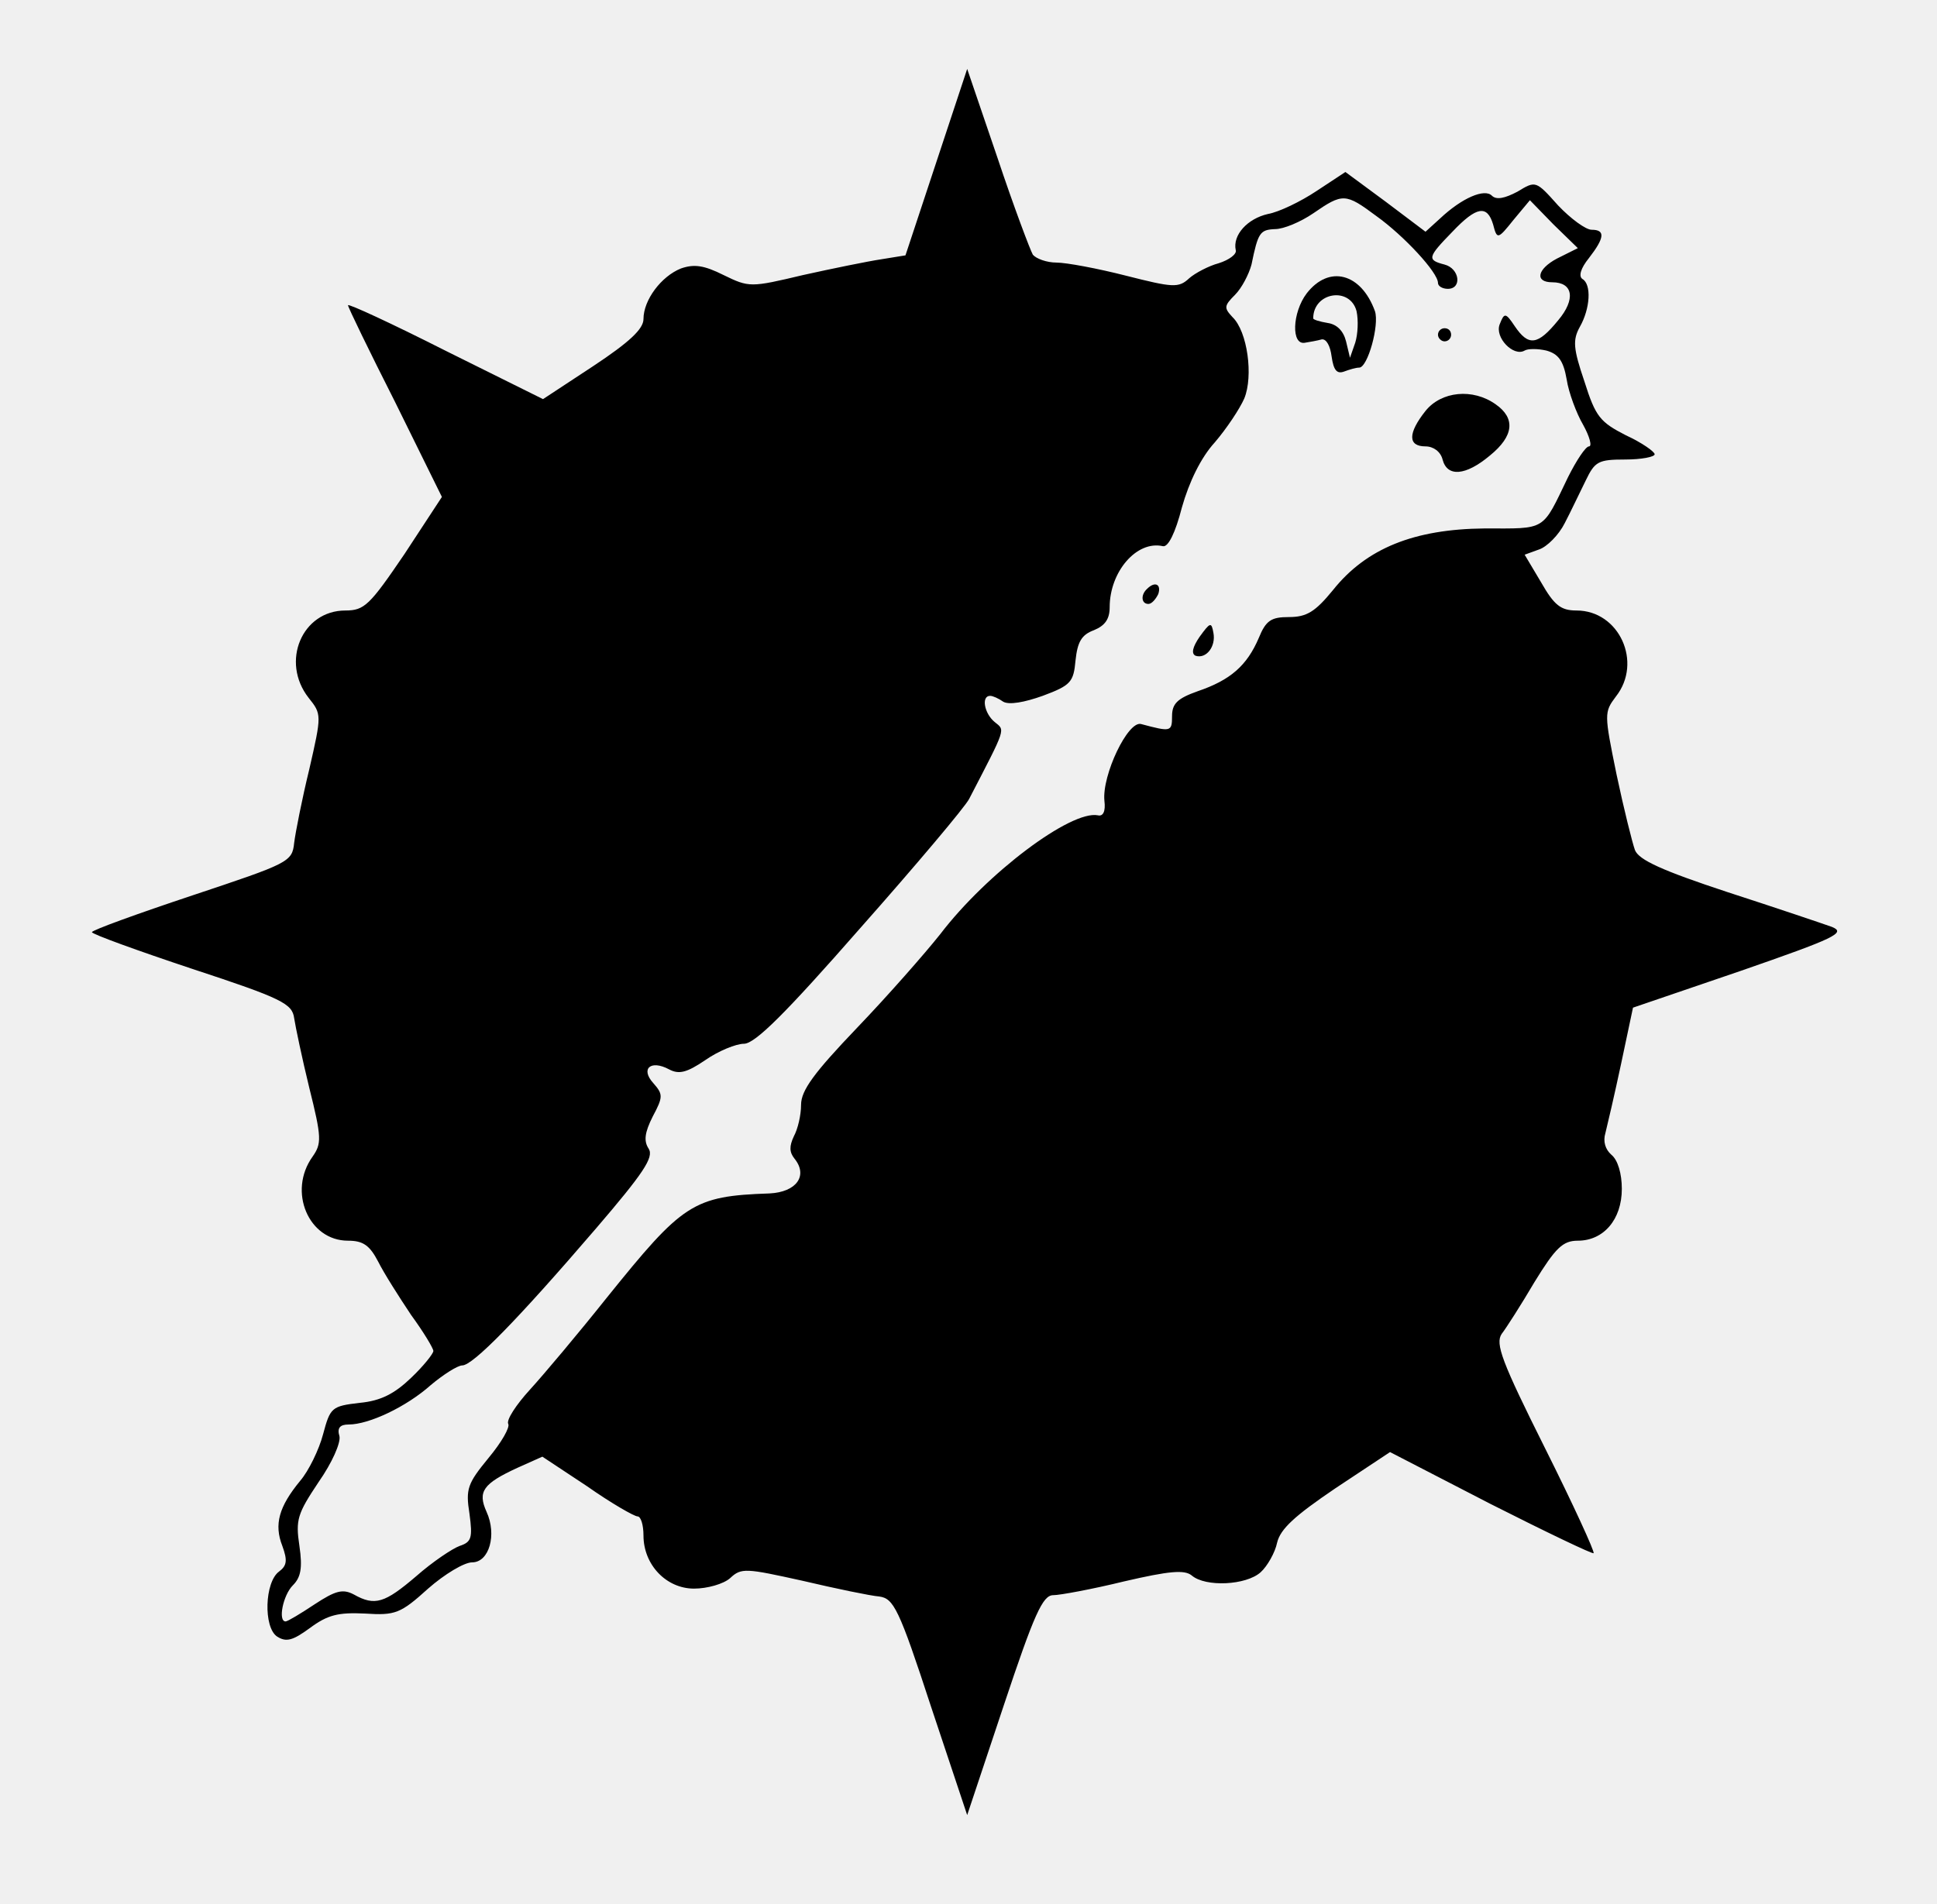
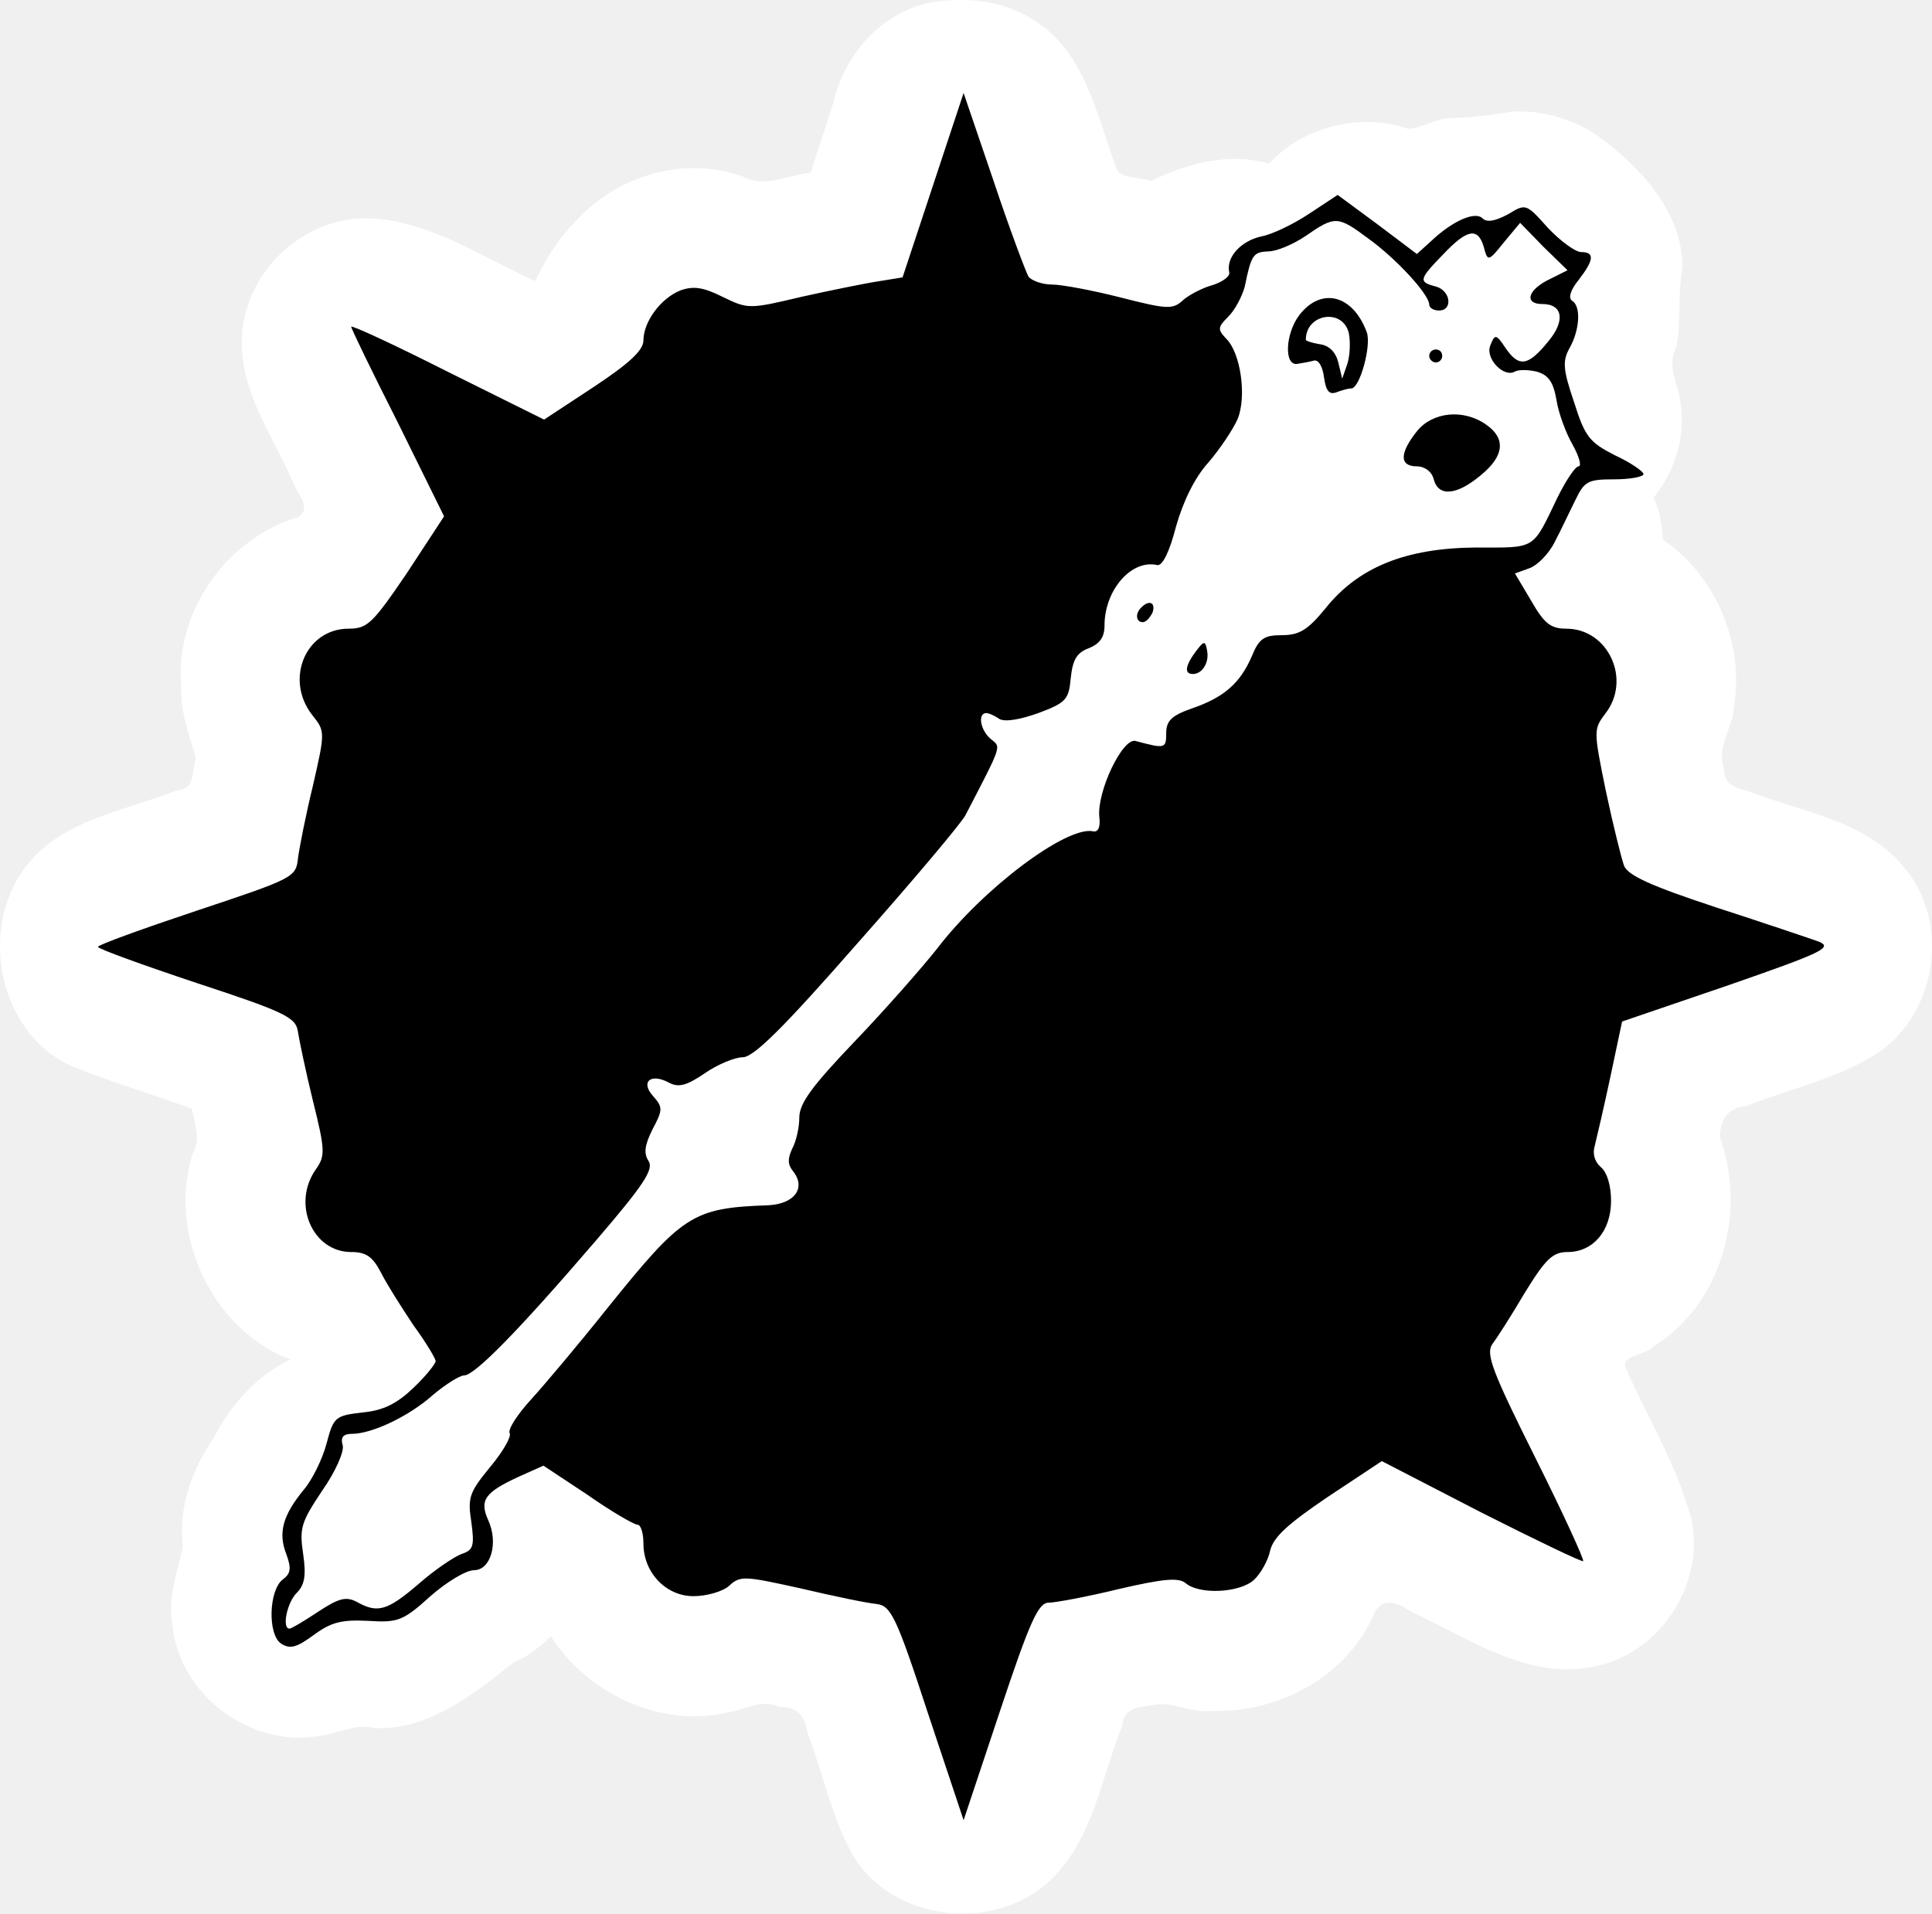
- <svg xmlns="http://www.w3.org/2000/svg" version="1.0" width="295pt" height="290pt" viewBox="0 0 295 290" preserveAspectRatio="xMidYMid meet">
-   <g transform="translate(0,290) scale(0.1,-0.1)" fill="#000000" stroke="none">
-     <path d="M1426 2653 l-47 -142 -37 -6 c-20 -3 -74 -14 -119 -24 -80 -19 -82 -19 -121 0 -30 15 -45 17 -65 10 -30 -12 -57 -48 -57 -77 0 -15 -21 -35 -77 -72 l-76 -50 -149 74 c-81 41 -148 72 -148 69 0 -3 32 -69 72 -148 l71 -144 -57 -87 c-53 -78 -61 -86 -90 -86 -66 0 -99 -78 -56 -133 20 -25 20 -26 1 -109 -11 -45 -21 -96 -23 -112 -3 -29 -8 -31 -155 -80 -84 -28 -153 -53 -153 -56 0 -3 69 -28 153 -56 137 -45 152 -53 155 -75 2 -13 12 -61 23 -106 19 -76 19 -85 5 -105 -38 -53 -6 -128 54 -128 23 0 33 -7 46 -32 9 -18 32 -54 50 -81 19 -26 34 -51 34 -55 0 -4 -15 -23 -34 -41 -25 -24 -46 -35 -78 -38 -43 -5 -45 -7 -56 -48 -6 -23 -22 -56 -35 -71 -32 -39 -40 -66 -27 -99 8 -22 7 -30 -5 -39 -22 -16 -24 -85 -3 -99 14 -9 24 -6 50 13 27 20 43 24 84 22 46 -3 54 0 96 38 25 22 55 40 67 40 26 0 38 42 22 77 -14 31 -5 43 47 67 l38 17 68 -45 c37 -26 72 -46 77 -46 5 0 9 -13 9 -29 0 -45 35 -81 77 -81 20 0 45 7 55 16 17 16 24 15 110 -4 51 -12 104 -23 117 -24 22 -3 30 -18 79 -168 l55 -165 56 168 c46 138 59 167 75 167 10 0 59 9 108 21 69 16 92 18 103 9 21 -18 83 -15 105 5 10 9 22 30 25 45 5 21 27 41 89 83 l83 55 153 -79 c85 -43 156 -77 157 -75 2 2 -31 74 -74 160 -66 132 -76 159 -66 174 7 9 30 45 50 79 32 52 43 63 66 63 39 0 67 32 67 79 0 23 -6 44 -16 52 -9 8 -13 20 -9 33 3 12 14 59 24 106 l18 85 164 56 c144 50 161 58 139 67 -14 5 -85 29 -159 53 -100 33 -135 49 -141 64 -4 11 -17 63 -28 115 -19 93 -19 95 -1 119 41 52 5 131 -60 131 -24 0 -34 8 -54 43 l-25 42 22 8 c12 4 30 22 39 40 9 17 23 47 32 65 14 29 19 32 60 32 25 0 45 4 45 8 0 4 -20 18 -44 29 -39 20 -46 28 -63 82 -17 50 -18 63 -7 83 16 28 18 65 4 73 -6 4 -3 16 10 32 24 31 25 43 4 43 -9 0 -32 17 -51 37 -34 38 -34 38 -62 21 -19 -10 -32 -13 -39 -6 -11 11 -45 -3 -79 -35 l-22 -20 -61 46 -61 45 -44 -29 c-24 -16 -57 -32 -74 -35 -31 -7 -54 -32 -49 -55 2 -6 -10 -15 -26 -20 -15 -4 -36 -15 -45 -23 -16 -15 -25 -14 -96 4 -43 11 -91 20 -106 20 -15 0 -31 6 -36 12 -4 7 -29 73 -54 148 l-46 135 -47 -142z m670 -82 c42 -30 94 -86 94 -102 0 -5 7 -9 15 -9 22 0 18 31 -5 37 -27 7 -26 11 12 50 37 39 53 41 62 11 6 -23 7 -23 31 7 l25 30 36 -37 37 -36 -32 -16 c-30 -16 -34 -36 -7 -36 32 0 36 -26 9 -58 -31 -38 -45 -40 -66 -9 -14 21 -16 21 -23 3 -8 -20 21 -50 38 -40 5 3 20 3 33 0 18 -5 26 -15 31 -44 3 -20 15 -52 25 -69 10 -18 14 -33 9 -33 -5 0 -19 -21 -32 -47 -40 -83 -32 -78 -127 -78 -107 -1 -180 -30 -231 -94 -27 -33 -40 -41 -67 -41 -27 0 -35 -5 -46 -32 -18 -42 -43 -64 -93 -81 -31 -11 -39 -19 -39 -38 0 -24 -2 -24 -47 -12 -20 6 -60 -78 -56 -117 2 -16 -2 -24 -10 -22 -41 8 -169 -88 -240 -181 -23 -29 -80 -94 -127 -143 -65 -68 -85 -95 -85 -117 0 -16 -5 -37 -11 -48 -7 -15 -7 -24 1 -34 21 -26 3 -51 -38 -53 -117 -4 -132 -15 -248 -159 -43 -54 -96 -117 -117 -140 -21 -23 -36 -46 -33 -52 3 -5 -10 -28 -30 -52 -32 -39 -35 -47 -29 -85 5 -37 3 -43 -15 -49 -11 -4 -41 -24 -66 -46 -48 -41 -63 -46 -95 -28 -17 9 -28 6 -60 -15 -21 -14 -41 -26 -44 -26 -12 0 -4 40 11 55 12 12 15 26 10 60 -6 40 -3 49 29 97 21 30 34 60 32 70 -4 13 1 18 14 18 31 0 88 27 125 60 19 16 41 30 48 30 16 0 83 68 204 209 72 84 88 108 80 121 -8 12 -6 25 6 49 16 30 16 34 1 51 -20 22 -4 36 24 21 15 -8 27 -5 55 14 20 14 47 25 59 25 17 0 64 47 177 176 85 96 160 185 166 197 57 110 55 104 39 117 -16 13 -21 40 -7 40 4 0 13 -4 20 -9 9 -5 32 -1 60 9 43 16 47 21 50 54 3 28 9 39 28 46 17 7 24 17 24 35 0 54 41 102 81 93 8 -2 19 20 29 59 11 39 29 76 50 99 18 21 38 51 45 67 14 34 5 102 -18 124 -13 14 -13 17 4 34 10 10 21 31 25 46 10 49 13 53 36 54 13 0 39 11 58 24 45 31 49 31 96 -4z" />
-     <path d="M1990 2453 c-22 -29 -24 -80 -2 -75 6 1 18 3 25 5 7 1 13 -10 15 -26 3 -21 8 -27 19 -23 8 3 18 6 23 6 13 0 31 65 24 86 -21 58 -70 71 -104 27z m76 -27 c3 -14 2 -35 -2 -48 l-8 -23 -6 25 c-4 16 -14 26 -28 28 -12 2 -22 5 -22 7 0 40 56 49 66 11z" />
-     <path d="M2190 2390 c0 -5 5 -10 10 -10 6 0 10 5 10 10 0 6 -4 10 -10 10 -5 0 -10 -4 -10 -10z" />
-     <path d="M2171 2274 c-27 -34 -27 -54 0 -54 12 0 23 -8 26 -20 7 -27 35 -25 72 6 37 30 39 57 9 78 -35 25 -83 20 -107 -10z" />
-     <path d="M1747 2003 c-10 -9 -9 -23 2 -23 5 0 11 7 15 15 5 15 -5 20 -17 8z" />
-     <path d="M1827 1930 c-11 -16 -13 -26 -6 -29 16 -5 31 14 27 35 -3 17 -5 16 -21 -6z" />
+ <svg xmlns="http://www.w3.org/2000/svg" version="1.0" width="297.504pt" height="294.714pt" viewBox="0 0 297.504 294.714" preserveAspectRatio="xMidYMid meet" id="svg4645">
+   <defs id="defs4649" />
+   <path id="path5249" style="fill:#ffffff;stroke-width:0.153" d="m 220.195,35.197 c -7.213,0.279 -14.028,4.893 -16.933,11.506 -3.181,6.801 -1.956,15.369 3.04,20.981 4.394,5.135 11.545,7.744 18.205,6.498 7.444,-1.293 13.838,-7.217 15.592,-14.582 1.919,-7.329 -0.905,-15.604 -6.91,-20.225 -3.65,-2.897 -8.344,-4.38 -12.994,-4.178 z M 232.895,17.192 c -3.123,0.521 -6.155,0.903 -9.324,0.971 -2.372,0.023 -4.625,1.602 -6.801,1.659 -9.499,-3.264 -21.36,1.41 -24.826,11.114 -2.755,5.794 -0.539,12.138 -0.623,18.214 0.959,4.646 -0.292,9.299 -0.343,13.986 -2.521,10.077 4.626,21.201 14.865,23.012 6.596,1.369 13.294,-1.073 19.501,-2.732 6.536,1.026 13.26,0.326 19.77,-0.572 9.209,-2.403 15.473,-12.31 13.522,-21.649 -0.483,-2.609 -1.909,-5.099 -0.524,-7.663 0.853,-4.08 0.164,-8.194 0.983,-12.282 -0.043,-8.631 -6.385,-15.399 -12.917,-20.224 -3.858,-2.682 -8.58,-4.099 -13.282,-3.834 z m -10.048,20.126 c 10.285,0.749 18.089,11.691 15.455,21.658 -1.205,4.903 -4.637,9.761 -9.408,11.531 -4.515,-0.311 -9.105,-2.327 -11.893,-5.991 2.203,3.118 5.095,5.786 8.542,7.467 -10.417,3.082 -22.159,-5.558 -22.149,-16.452 -0.19,-2.936 0.269,-5.249 1.83,-1.458 2.061,2.965 4.909,5.354 8.153,6.931 -4.563,-2.377 -8.495,-7.157 -8.839,-12.304 2.678,-7.375 10.527,-12.171 18.309,-11.382 z M 52.032,207.614 c -8.474,0.24 -15.352,6.454 -19.032,13.698 -3.442,4.946 -5.579,10.846 -4.836,16.932 -0.874,3.879 -2.392,7.924 -1.602,12.043 1.032,10.714 11.963,18.876 22.527,17.075 2.973,-0.313 5.618,-2.018 8.649,-1.23 8.352,0.329 15.091,-5.185 21.276,-10.033 8.371,-3.748 13.308,-13.853 10.359,-22.667 -1.202,-3.804 -3.671,-7.054 -5.318,-10.67 -3.547,-6.005 -10.336,-9.035 -17.019,-9.879 -4.278,-3.351 -9.467,-5.582 -15.004,-5.269 z M 235.712,65.142 c -11.436,0.986 -23.668,0.539 -33.843,6.727 -3.937,2.087 -7.127,5.415 -10.47,8.14 -6.591,1.415 -12.01,6.296 -14.939,12.261 -5.806,3.391 -9.472,9.254 -12.553,15.014 -2.377,2.344 -5.834,3.381 -7.896,6.147 -4.54,5.69 -7.381,12.601 -12.251,18.096 -8.343,9.875 -16.724,19.775 -25.94,28.851 -3.761,3.083 -8.786,4.86 -11.067,9.49 -1.981,3.58 -5.572,6.136 -6.879,10.201 -7.83,11.489 -17.474,21.599 -27.192,31.485 -6.947,7.459 -7.346,20.002 -0.368,27.572 2.719,3.504 7.006,5.433 10.173,8.258 4.432,11.628 17.659,19.279 29.922,16.282 2.606,-0.482 5.02,-2.068 7.665,-0.765 2.633,-0.115 3.871,1.373 4.231,3.833 2.496,6.475 3.801,13.483 7.336,19.505 6.539,10.019 22.247,11.383 30.561,2.867 6.206,-6.297 7.447,-15.512 10.632,-23.417 0.114,-2.542 2.329,-2.713 4.381,-3.057 3.129,-0.782 6.228,1.268 9.47,0.859 10.411,0.325 21.056,-5.51 25.085,-15.361 1.785,-2.512 3.901,-0.85 5.969,0.276 8.57,4.017 17.433,10.223 27.384,8.314 10.291,-1.723 17.598,-12.725 15.297,-22.88 -2.209,-8.228 -6.771,-15.605 -10.169,-23.379 -0.457,-1.763 3.336,-1.772 4.384,-3.15 10.605,-6.469 14.342,-20.821 10.213,-32.169 0.056,-2.716 1.141,-4.507 3.952,-4.77 6.841,-2.719 14.306,-4.248 20.518,-8.32 9.088,-6.255 11.031,-20.377 3.694,-28.705 -5.949,-7.124 -16.061,-8.413 -24.011,-11.57 -1.935,-0.45 -3.641,-1.131 -3.492,-3.417 -1.304,-3.369 1.462,-6.379 1.532,-9.797 1.514,-9.674 -2.901,-19.971 -11.004,-25.486 -0.178,-10.465 -9.958,-18.909 -20.324,-17.936 z m -73.963,45.665 c 1.238,-0.617 2.566,-0.826 0,0 z m -2.872,1.501 c 0.649,-0.491 0.574,-0.36 0,0 z m -8.12,12.606 c -0.001,-0.019 0.019,-0.152 0,0 z M 143.223,0.406 c -7.586,1.578 -13.225,8.036 -14.906,15.444 -1.164,3.584 -2.321,7.17 -3.491,10.751 -3.499,0.338 -7.144,2.437 -10.479,0.57 -9.179,-3.305 -19.774,0.01 -26.065,7.302 -2.476,2.543 -4.391,5.622 -5.838,8.816 C 74.224,39.626 66.342,34.097 57.098,33.628 47.021,33.185 37.75,41.654 37.274,51.722 c -0.531,8.313 4.726,15.353 7.889,22.645 0.597,1.75 2.828,3.637 0.924,5.194 -11.091,3.269 -19.225,14.589 -18.177,26.213 -0.154,3.761 1.179,7.439 2.247,10.866 -0.579,2.007 -0.063,5 -2.884,5.074 -8.189,3.241 -18.152,4.525 -23.633,12.209 -6.846,9.508 -3.777,24.961 7.061,30.11 6.157,2.565 12.581,4.412 18.829,6.704 0.488,2.355 1.434,4.72 0.118,6.972 -3.904,12.493 3.17,27.511 15.638,31.879 1.423,2.35 3.358,4.453 3.361,7.35 2.122,9.58 12.257,16.119 21.868,14.495 12.314,-1.72 20.611,-12.018 28.476,-20.641 5.998,-7.117 12.848,-13.743 17.292,-21.998 1.189,-2.436 1.713,-5.205 2.04,-7.81 10.247,-2.736 16.764,-11.824 23.703,-19.169 7.098,-8.305 14.833,-16.141 21.102,-25.109 2.262,-3.524 4.357,-7.164 6.217,-10.914 5.998,-2.552 10.961,-7.623 12.863,-13.917 2.742,-2.437 4.118,-6.091 5.664,-9.127 6.42,-3.56 9.486,-10.603 11.31,-17.36 3.125,-6.041 8.508,-11.019 9.765,-17.981 1.404,-5.373 0.633,-11.066 -0.26,-16.351 3.607,-9.757 -1.645,-21.793 -11.572,-25.254 -6.523,-2.698 -13.817,-0.928 -19.89,2.097 -1.596,-0.66 -3.996,-0.382 -5.128,-1.529 C 168.895,18.094 167.263,7.963 159.013,2.993 154.319,-0.006 148.612,-0.495 143.223,0.406 Z" />
+   <g transform="matrix(0.1,0,0,-0.1,1.082133,293.8202)" fill="#000000" stroke="none" id="g4643">
+     <path d="m 1426,2653 -47,-142 -37,-6 c -20,-3 -74,-14 -119,-24 -80,-19 -82,-19 -121,0 -30,15 -45,17 -65,10 -30,-12 -57,-48 -57,-77 0,-15 -21,-35 -77,-72 l -76,-50 -149,74 c -81,41 -148,72 -148,69 0,-3 32,-69 72,-148 l 71,-144 -57,-87 c -53,-78 -61,-86 -90,-86 -66,0 -99,-78 -56,-133 20,-25 20,-26 1,-109 -11,-45 -21,-96 -23,-112 -3,-29 -8,-31 -155,-80 -84,-28 -153,-53 -153,-56 0,-3 69,-28 153,-56 137,-45 152,-53 155,-75 2,-13 12,-61 23,-106 19,-76 19,-85 5,-105 -38,-53 -6,-128 54,-128 23,0 33,-7 46,-32 9,-18 32,-54 50,-81 19,-26 34,-51 34,-55 0,-4 -15,-23 -34,-41 -25,-24 -46,-35 -78,-38 -43,-5 -45,-7 -56,-48 -6,-23 -22,-56 -35,-71 -32,-39 -40,-66 -27,-99 8,-22 7,-30 -5,-39 -22,-16 -24,-85 -3,-99 14,-9 24,-6 50,13 27,20 43,24 84,22 46,-3 54,0 96,38 25,22 55,40 67,40 26,0 38,42 22,77 -14,31 -5,43 47,67 l 38,17 68,-45 c 37,-26 72,-46 77,-46 5,0 9,-13 9,-29 0,-45 35,-81 77,-81 20,0 45,7 55,16 17,16 24,15 110,-4 51,-12 104,-23 117,-24 22,-3 30,-18 79,-168 l 55,-165 56,168 c 46,138 59,167 75,167 10,0 59,9 108,21 69,16 92,18 103,9 21,-18 83,-15 105,5 10,9 22,30 25,45 5,21 27,41 89,83 l 83,55 153,-79 c 85,-43 156,-77 157,-75 2,2 -31,74 -74,160 -66,132 -76,159 -66,174 7,9 30,45 50,79 32,52 43,63 66,63 39,0 67,32 67,79 0,23 -6,44 -16,52 -9,8 -13,20 -9,33 3,12 14,59 24,106 l 18,85 164,56 c 144,50 161,58 139,67 -14,5 -85,29 -159,53 -100,33 -135,49 -141,64 -4,11 -17,63 -28,115 -19,93 -19,95 -1,119 41,52 5,131 -60,131 -24,0 -34,8 -54,43 l -25,42 22,8 c 12,4 30,22 39,40 9,17 23,47 32,65 14,29 19,32 60,32 25,0 45,4 45,8 0,4 -20,18 -44,29 -39,20 -46,28 -63,82 -17,50 -18,63 -7,83 16,28 18,65 4,73 -6,4 -3,16 10,32 24,31 25,43 4,43 -9,0 -32,17 -51,37 -34,38 -34,38 -62,21 -19,-10 -32,-13 -39,-6 -11,11 -45,-3 -79,-35 l -22,-20 -61,46 -61,45 -44,-29 c -24,-16 -57,-32 -74,-35 -31,-7 -54,-32 -49,-55 2,-6 -10,-15 -26,-20 -15,-4 -36,-15 -45,-23 -16,-15 -25,-14 -96,4 -43,11 -91,20 -106,20 -15,0 -31,6 -36,12 -4,7 -29,73 -54,148 l -46,135 z m 670,-82 c 42,-30 94,-86 94,-102 0,-5 7,-9 15,-9 22,0 18,31 -5,37 -27,7 -26,11 12,50 37,39 53,41 62,11 6,-23 7,-23 31,7 l 25,30 36,-37 37,-36 -32,-16 c -30,-16 -34,-36 -7,-36 32,0 36,-26 9,-58 -31,-38 -45,-40 -66,-9 -14,21 -16,21 -23,3 -8,-20 21,-50 38,-40 5,3 20,3 33,0 18,-5 26,-15 31,-44 3,-20 15,-52 25,-69 10,-18 14,-33 9,-33 -5,0 -19,-21 -32,-47 -40,-83 -32,-78 -127,-78 -107,-1 -180,-30 -231,-94 -27,-33 -40,-41 -67,-41 -27,0 -35,-5 -46,-32 -18,-42 -43,-64 -93,-81 -31,-11 -39,-19 -39,-38 0,-24 -2,-24 -47,-12 -20,6 -60,-78 -56,-117 2,-16 -2,-24 -10,-22 -41,8 -169,-88 -240,-181 -23,-29 -80,-94 -127,-143 -65,-68 -85,-95 -85,-117 0,-16 -5,-37 -11,-48 -7,-15 -7,-24 1,-34 21,-26 3,-51 -38,-53 -117,-4 -132,-15 -248,-159 -43,-54 -96,-117 -117,-140 -21,-23 -36,-46 -33,-52 3,-5 -10,-28 -30,-52 -32,-39 -35,-47 -29,-85 5,-37 3,-43 -15,-49 -11,-4 -41,-24 -66,-46 -48,-41 -63,-46 -95,-28 -17,9 -28,6 -60,-15 -21,-14 -41,-26 -44,-26 -12,0 -4,40 11,55 12,12 15,26 10,60 -6,40 -3,49 29,97 21,30 34,60 32,70 -4,13 1,18 14,18 31,0 88,27 125,60 19,16 41,30 48,30 16,0 83,68 204,209 72,84 88,108 80,121 -8,12 -6,25 6,49 16,30 16,34 1,51 -20,22 -4,36 24,21 15,-8 27,-5 55,14 20,14 47,25 59,25 17,0 64,47 177,176 85,96 160,185 166,197 57,110 55,104 39,117 -16,13 -21,40 -7,40 4,0 13,-4 20,-9 9,-5 32,-1 60,9 43,16 47,21 50,54 3,28 9,39 28,46 17,7 24,17 24,35 0,54 41,102 81,93 8,-2 19,20 29,59 11,39 29,76 50,99 18,21 38,51 45,67 14,34 5,102 -18,124 -13,14 -13,17 4,34 10,10 21,31 25,46 10,49 13,53 36,54 13,0 39,11 58,24 45,31 49,31 96,-4 z" id="path4631" />
+     <path d="m 1990,2453 c -22,-29 -24,-80 -2,-75 6,1 18,3 25,5 7,1 13,-10 15,-26 3,-21 8,-27 19,-23 8,3 18,6 23,6 13,0 31,65 24,86 -21,58 -70,71 -104,27 z m 76,-27 c 3,-14 2,-35 -2,-48 l -8,-23 -6,25 c -4,16 -14,26 -28,28 -12,2 -22,5 -22,7 0,40 56,49 66,11 z" id="path4633" />
+     <path d="m 2190,2390 c 0,-5 5,-10 10,-10 6,0 10,5 10,10 0,6 -4,10 -10,10 -5,0 -10,-4 -10,-10 z" id="path4635" />
+     <path d="m 2171,2274 c -27,-34 -27,-54 0,-54 12,0 23,-8 26,-20 7,-27 35,-25 72,6 37,30 39,57 9,78 -35,25 -83,20 -107,-10 z" id="path4637" />
+     <path d="m 1747,2003 c -10,-9 -9,-23 2,-23 5,0 11,7 15,15 5,15 -5,20 -17,8 z" id="path4639" />
+     <path d="m 1827,1930 c -11,-16 -13,-26 -6,-29 16,-5 31,14 27,35 -3,17 -5,16 -21,-6 z" id="path4641" />
  </g>
</svg>
